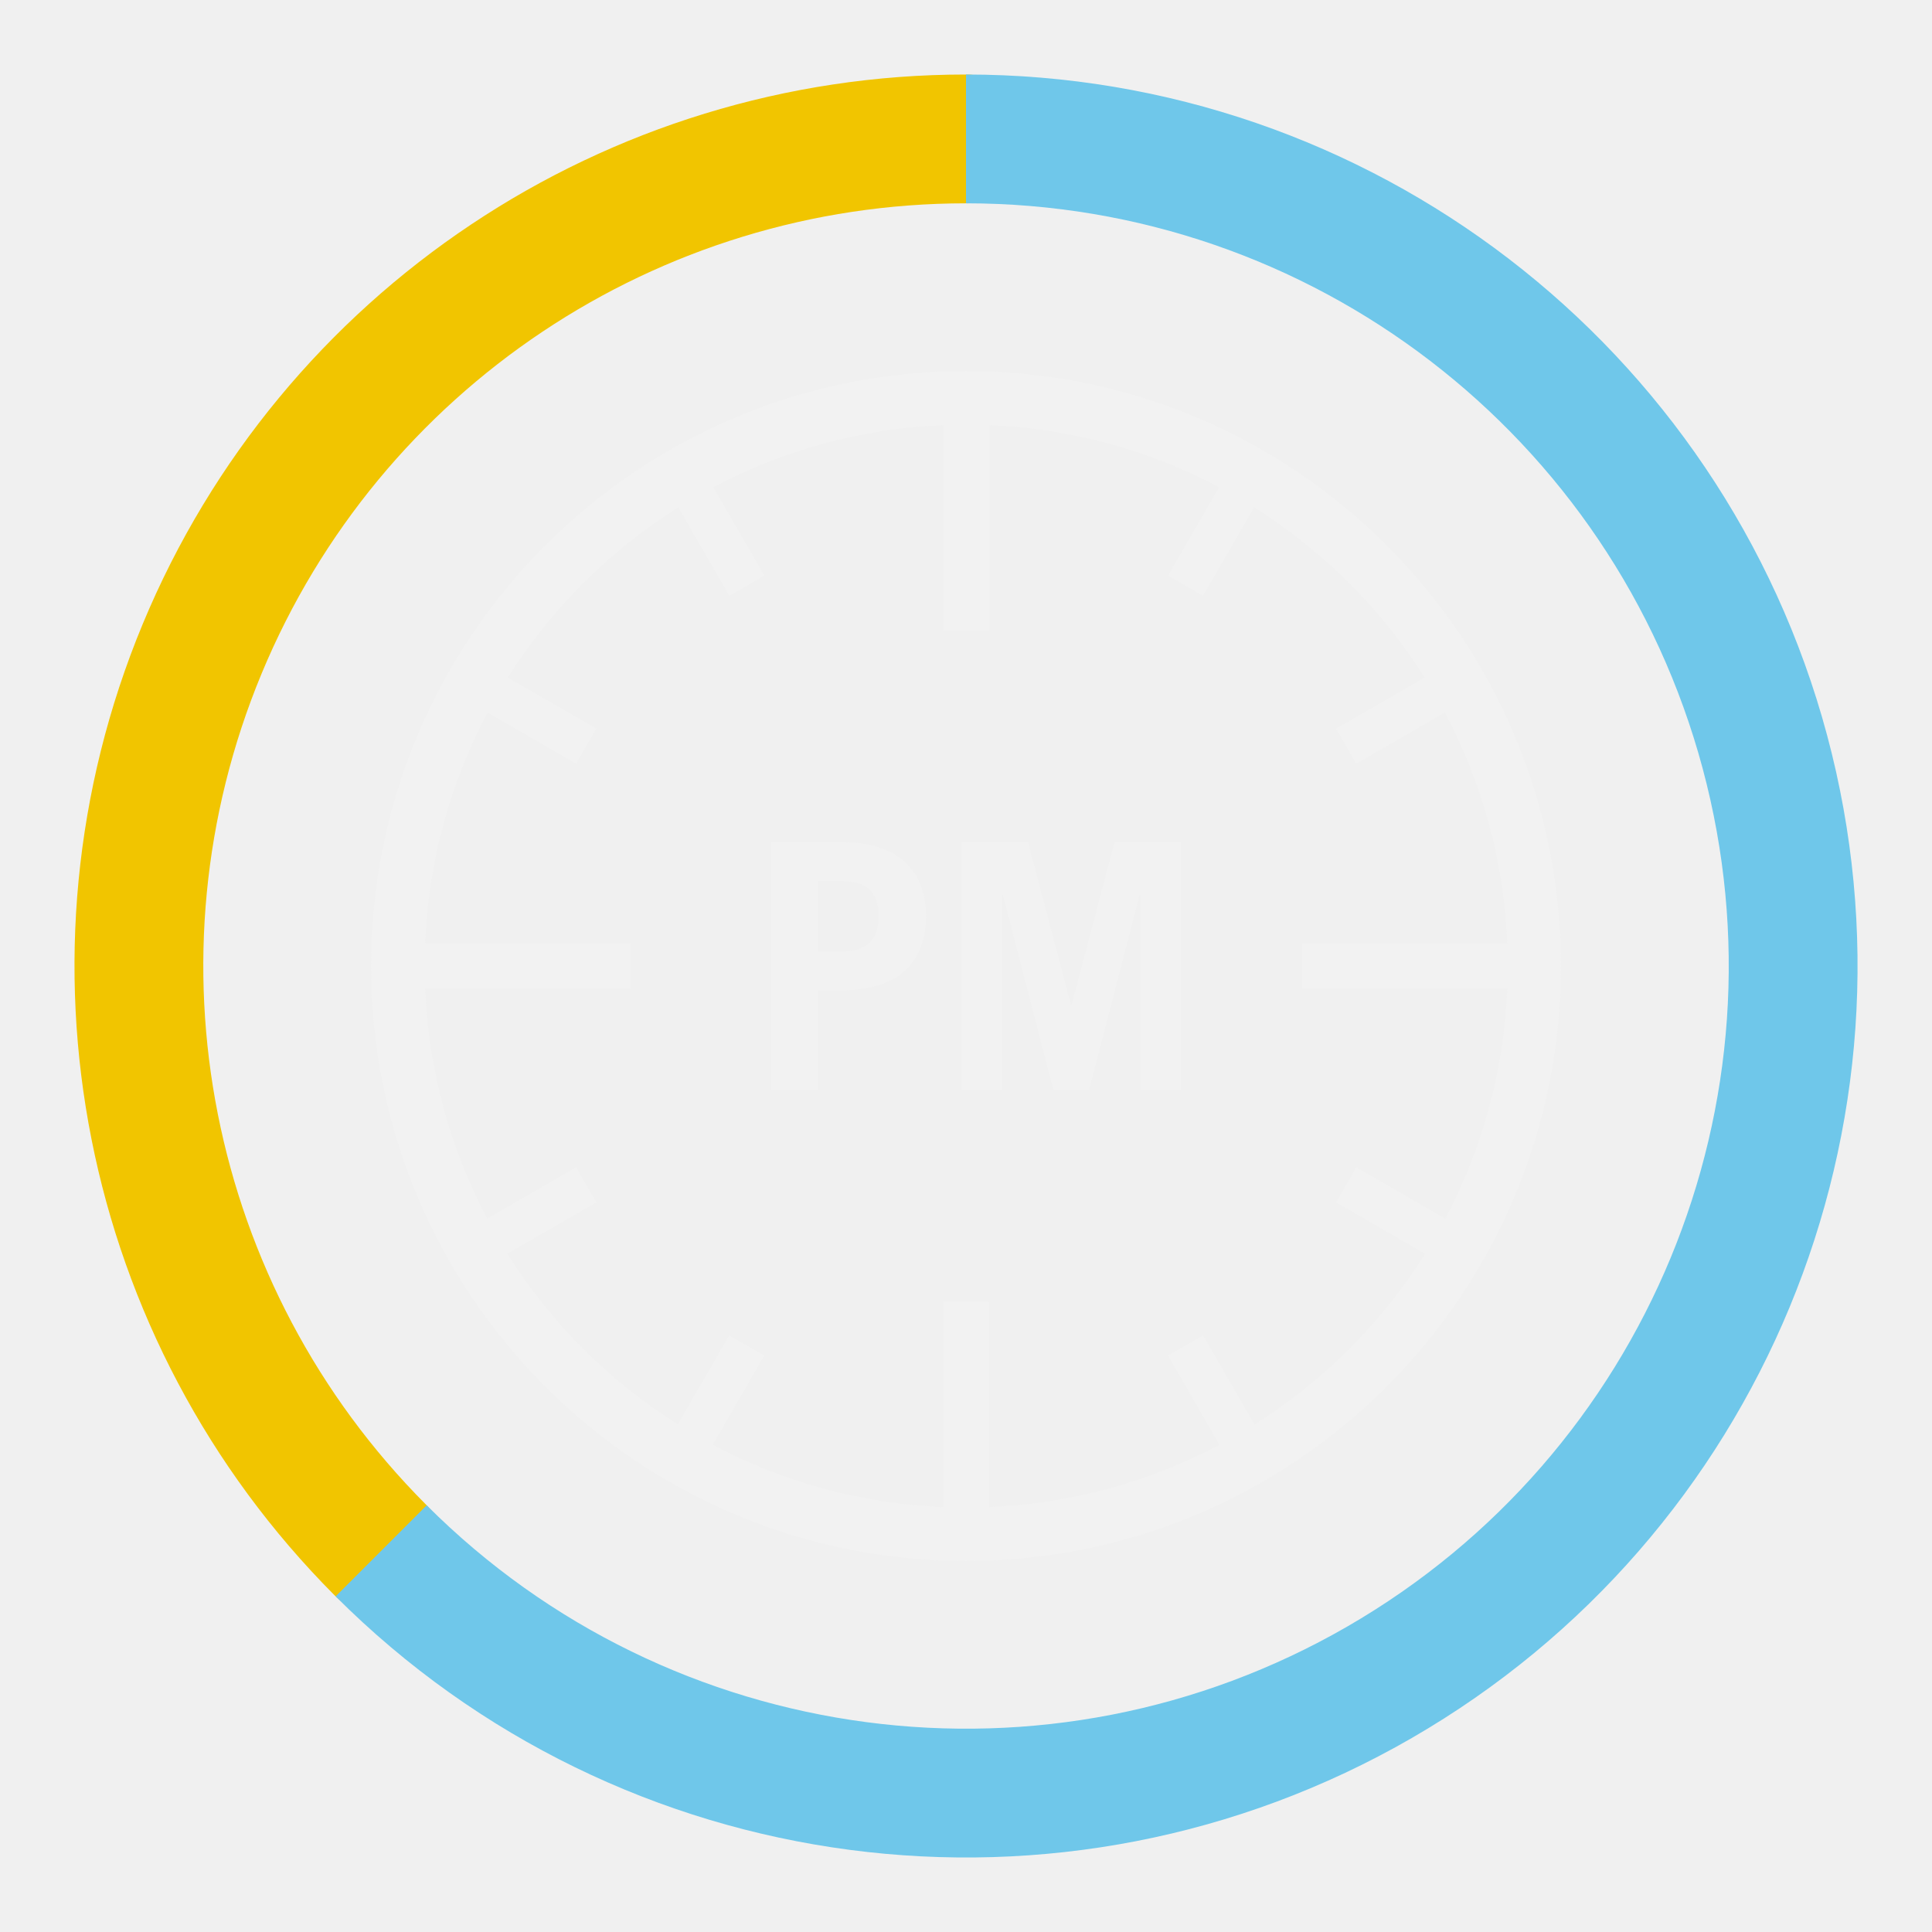
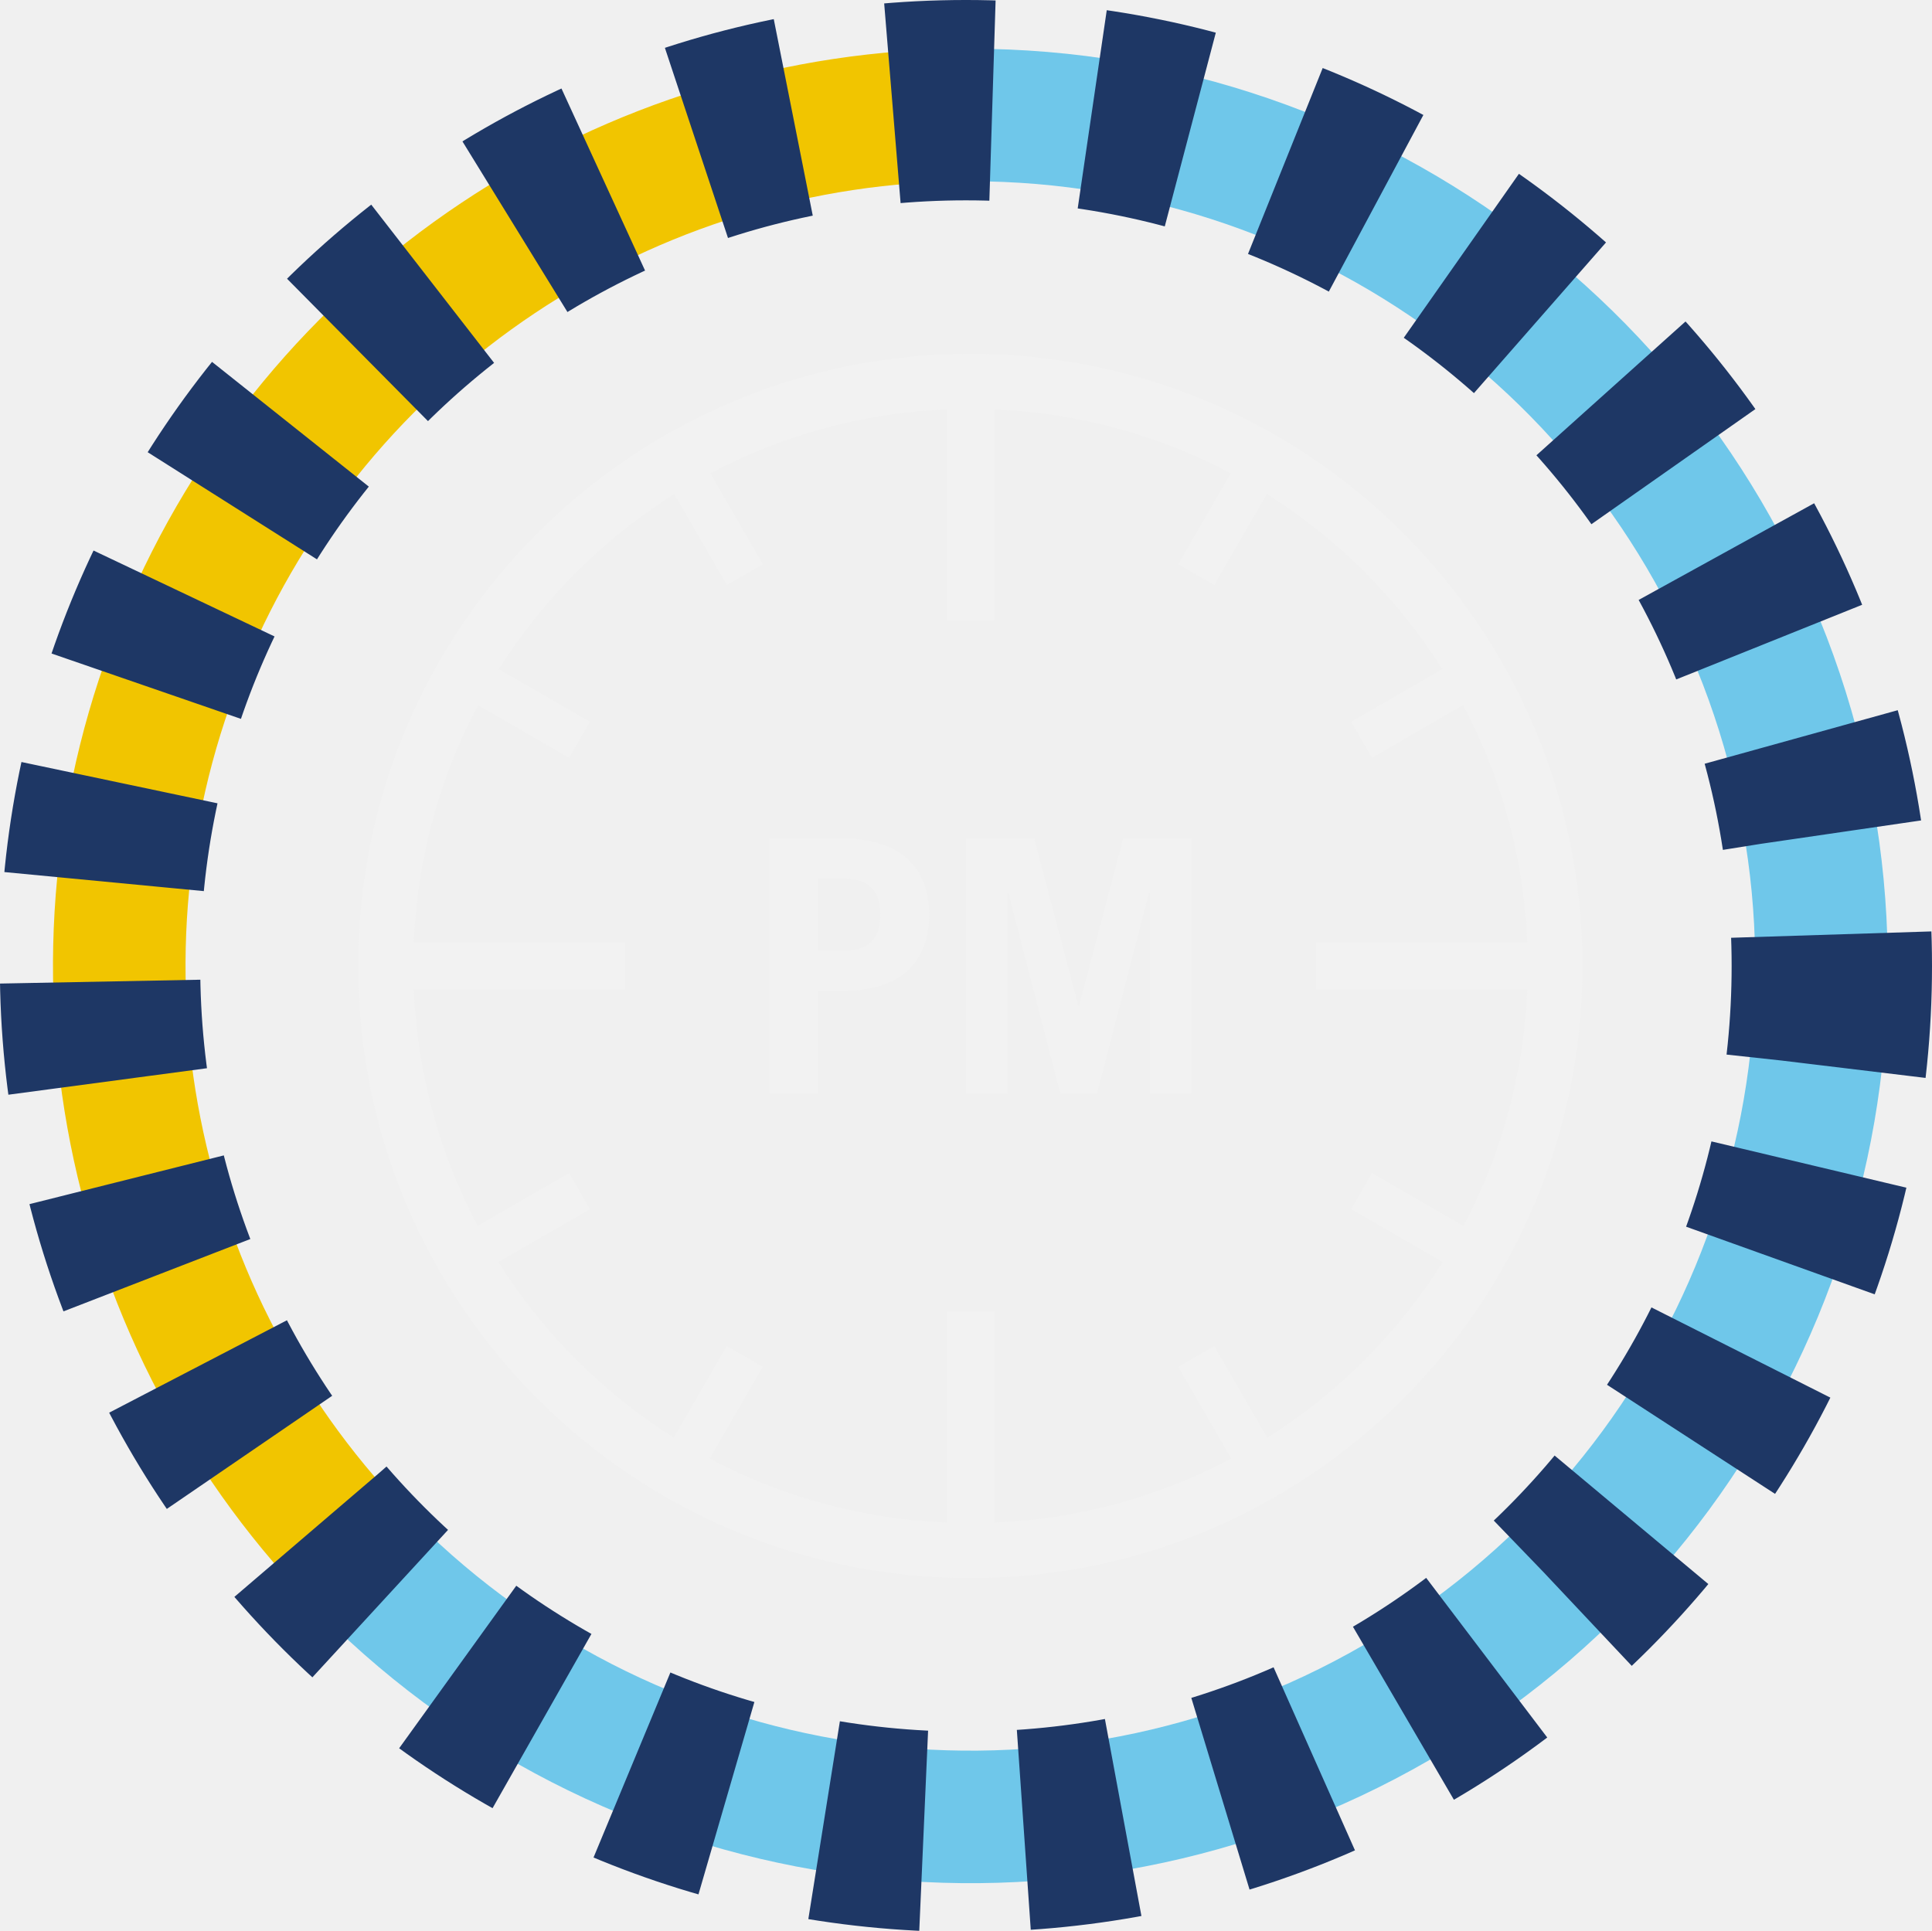
- <svg xmlns="http://www.w3.org/2000/svg" xml:space="preserve" width="300" height="300" style="clip-rule:evenodd;fill-rule:evenodd;image-rendering:optimizeQuality;shape-rendering:geometricPrecision;text-rendering:geometricPrecision" viewBox="0 0 7937.5 7937.5" version="1.1" id="svg2">
+ <svg xmlns="http://www.w3.org/2000/svg" xml:space="preserve" width="291.547" height="291.395" style="clip-rule:evenodd;fill-rule:evenodd;image-rendering:optimizeQuality;shape-rendering:geometricPrecision;text-rendering:geometricPrecision" viewBox="0 0 7713.84 7709.82" version="1.1" id="svg2">
  <defs id="defs1">
    <style type="text/css" id="style1">
   
    .fil1 {fill:#2C3A4E}
    .fil0 {fill:white}
   
  </style>
  </defs>
-   <g id="Layer_x0020_1">
+   <g id="Layer_x0020_1" transform="translate(-94.49384,-111.5796)">
  </g>
-   <g id="Layer_x0020_1_0">
-     <path d="m 3361.267,3908.072 h 104.422 q 143.933,0 143.933,-143.933 0,-143.933 -143.933,-143.933 h -104.422 z m -194.733,570.088 V 3459.339 h 280.811 q 180.622,0 268.111,80.433 88.9,79.022 88.9,224.367 0,145.344 -88.9,225.778 -87.489,79.022 -268.111,79.022 h -86.078 v 409.222 z m 784.577,0 V 3459.339 h 272.344 l 176.389,668.866 h 2.822 l 176.389,-668.866 h 272.344 v 1018.822 h -166.511 v -801.51 h -2.822 l -207.433,801.51 h -146.755 l -207.433,-801.51 h -2.822 v 801.51 z" id="text1" style="font-size:1411.11px;line-height:1.2;font-family:'TradeGothic LT Bold';-inkscape-font-specification:'TradeGothic LT Bold, Normal';stroke-width:26.458;fill:#f2f2f2;fill-opacity:1" aria-label="PM" />
-     <path class="fil0" d="m 3968.751,570.73 c 1876.12,0 3398.02,1521.01 3398.02,3398.02 0,1876.12 -1521.01,3398.02 -3398.02,3398.02 -1876.12,0 -3398.02,-1521.01 -3398.02,-3398.02 0,-1876.12 1521.01,-3398.02 3398.02,-3398.02 z" id="path1" style="stroke-width:0.89;fill:none" />
+   <g id="Layer_x0020_1_0" transform="translate(-94.49384,-111.5796)">
+     <path d="m 3361.267,3908.072 h 104.422 q 143.933,0 143.933,-143.933 0,-143.933 -143.933,-143.933 h -104.422 z m -194.733,570.088 V 3459.339 h 280.811 q 180.622,0 268.111,80.433 88.9,79.022 88.9,224.367 0,145.344 -88.9,225.778 -87.489,79.022 -268.111,79.022 h -86.078 v 409.222 z m 784.577,0 V 3459.339 h 272.344 l 176.389,668.866 h 2.822 l 176.389,-668.866 h 272.344 v 1018.822 h -166.511 v -801.51 h -2.822 l -207.433,801.51 h -146.755 l -207.433,-801.51 h -2.822 v 801.51 z" id="text1" style="font-size:1411.11px;line-height:1.2;font-family:'TradeGothic LT Bold';-inkscape-font-specification:'TradeGothic LT Bold, Normal';fill:#f2f2f2;fill-opacity:1;stroke-width:26.458" aria-label="PM" />
+     <path class="fil0" d="m 3968.751,570.73 c 1876.12,0 3398.02,1521.01 3398.02,3398.02 0,1876.12 -1521.01,3398.02 -3398.02,3398.02 -1876.12,0 -3398.02,-1521.01 -3398.02,-3398.02 0,-1876.12 1521.01,-3398.02 3398.02,-3398.02 z" id="path1" style="fill:none;stroke-width:0.89" />
    <path class="fil1" d="m 3968.751,1524.678 c 1349.981,0 2444.072,1094.091 2444.072,2444.072 0,1349.981 -1094.091,2444.072 -2444.072,2444.072 -1349.981,0 -2444.072,-1094.091 -2444.072,-2444.072 0,-1349.981 1094.091,-2444.072 2444.072,-2444.072 z m -1184.439,4327.983 211.59,-366.057 143.975,82.771 -211.59,366.64 c 284.452,150.969 606.209,241.901 947.202,255.89 v -843.447 h 188.274 v 843.447 c 340.993,-13.989 662.167,-105.504 946.619,-255.89 l -211.59,-366.64 143.975,-82.771 211.59,366.057 c 282.703,-178.365 522.855,-418.517 700.638,-701.804 l -365.474,-211.007 82.771,-143.975 365.474,211.007 c 150.387,-283.869 240.735,-604.46 254.724,-944.287 h -842.864 v -188.274 h 842.864 c -13.989,-340.993 -105.504,-662.75 -256.473,-947.202 l -363.726,210.424 -82.771,-143.975 363.726,-209.842 c -177.783,-282.12 -417.935,-521.689 -700.638,-699.472 l -209.841,363.142 -143.975,-82.771 209.841,-363.143 C 4724.763,1851.098 4404.172,1760.75 4064.345,1746.177 v 843.447 h -188.274 v -843.447 c -340.41,13.989 -661.001,104.921 -945.453,255.307 l 209.842,363.143 -143.975,82.771 -209.842,-363.142 c -282.703,177.782 -522.272,417.352 -700.638,699.472 l 363.726,209.842 -82.771,143.975 -363.726,-210.424 c -150.969,284.452 -242.484,606.209 -256.473,947.202 h 844.03 v 188.274 h -844.03 c 13.989,339.827 104.921,660.418 254.724,944.287 l 365.474,-211.007 82.771,143.975 -365.474,211.007 c 177.782,283.286 417.935,523.438 700.638,701.221 z" id="path2" style="fill:#f2f2f2;fill-opacity:1;stroke-width:0.583" />
    <path style="clip-rule:evenodd;fill:none;fill-opacity:1;fill-rule:evenodd;stroke:#f1c500;stroke-width:529.167;stroke-linecap:round;stroke-linejoin:round;stroke-dasharray:none;stroke-opacity:1;image-rendering:optimizeQuality;shape-rendering:geometricPrecision;text-rendering:geometricPrecision" id="path3-8" d="M 1562.605,6368.126 A 3398.021,3398.021 0 0 1 830.305,2666.173 3398.021,3398.021 0 0 1 3968.75,570.729" />
    <path style="fill:none;fill-opacity:1;fill-rule:evenodd;stroke:#6fc7ea;stroke-width:529.167;stroke-linecap:butt;stroke-linejoin:round;stroke-dasharray:none;stroke-opacity:1" id="path3" d="M 3968.75,570.729 A 3398.021,3398.021 0 0 1 7250.986,3089.277 3398.021,3398.021 0 0 1 5667.76,6911.522 3398.021,3398.021 0 0 1 1565.986,6371.513" />
+     <circle style="fill:none;fill-opacity:1;fill-rule:evenodd;stroke:#1e3765;stroke-width:800;stroke-linejoin:round;stroke-dasharray:400, 400;stroke-dashoffset:0;stroke-opacity:1" id="path4" cx="3951.11" cy="3968.803" r="3457.223" />
  </g>
</svg>
